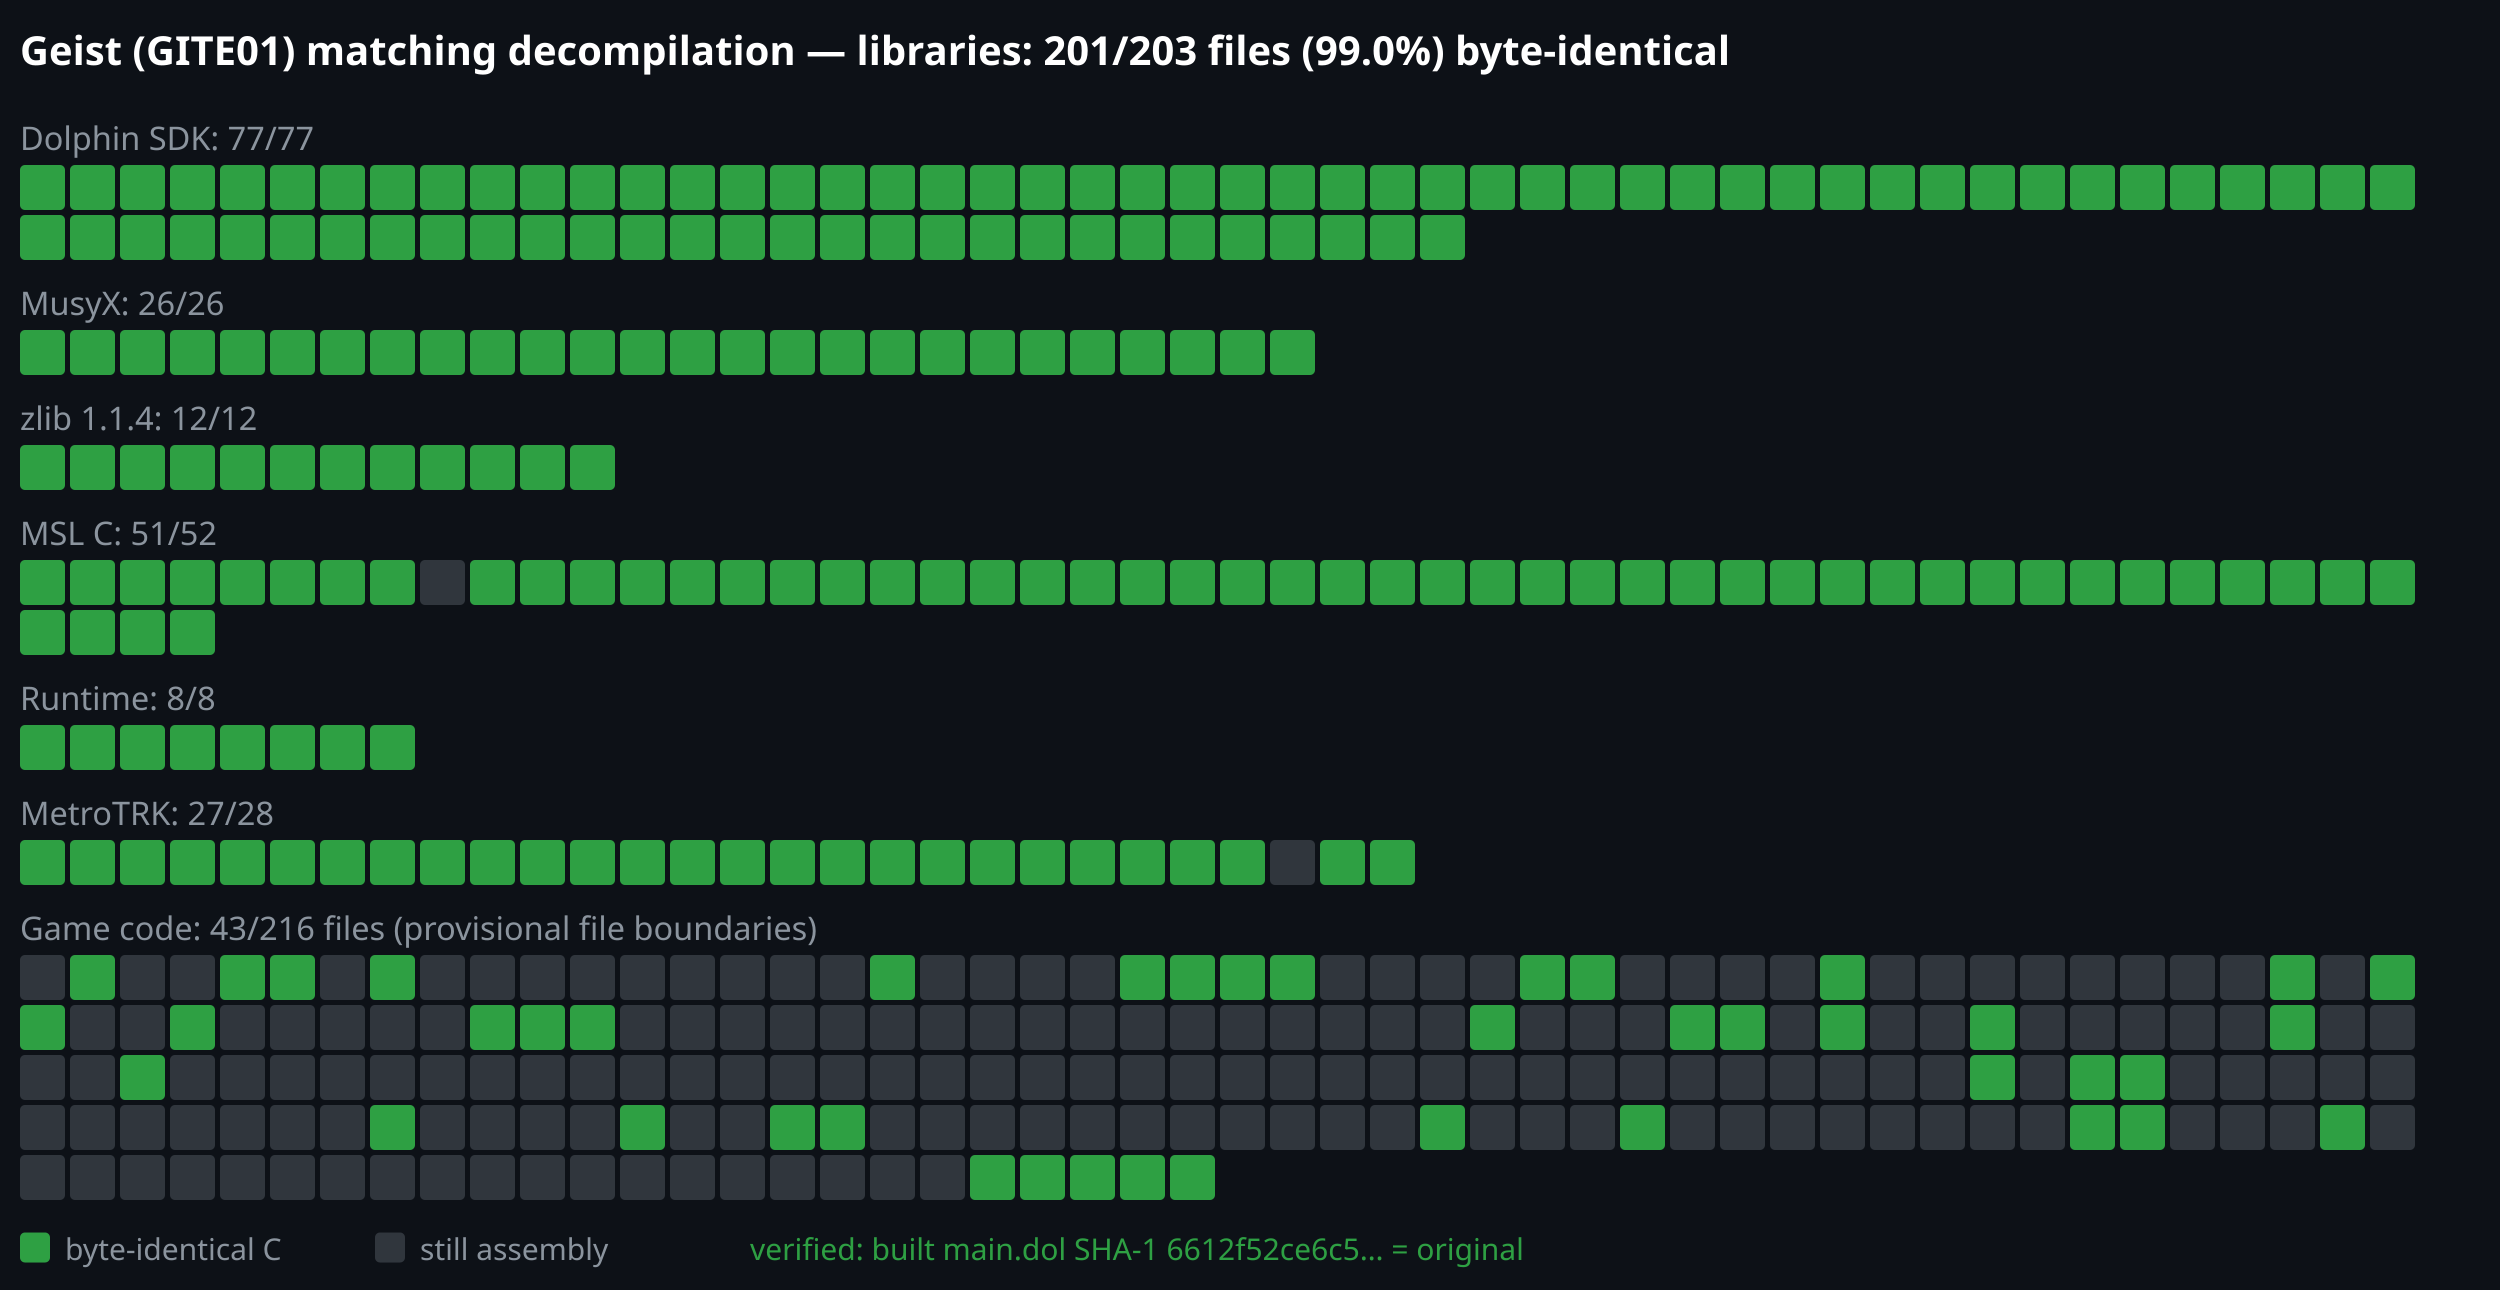
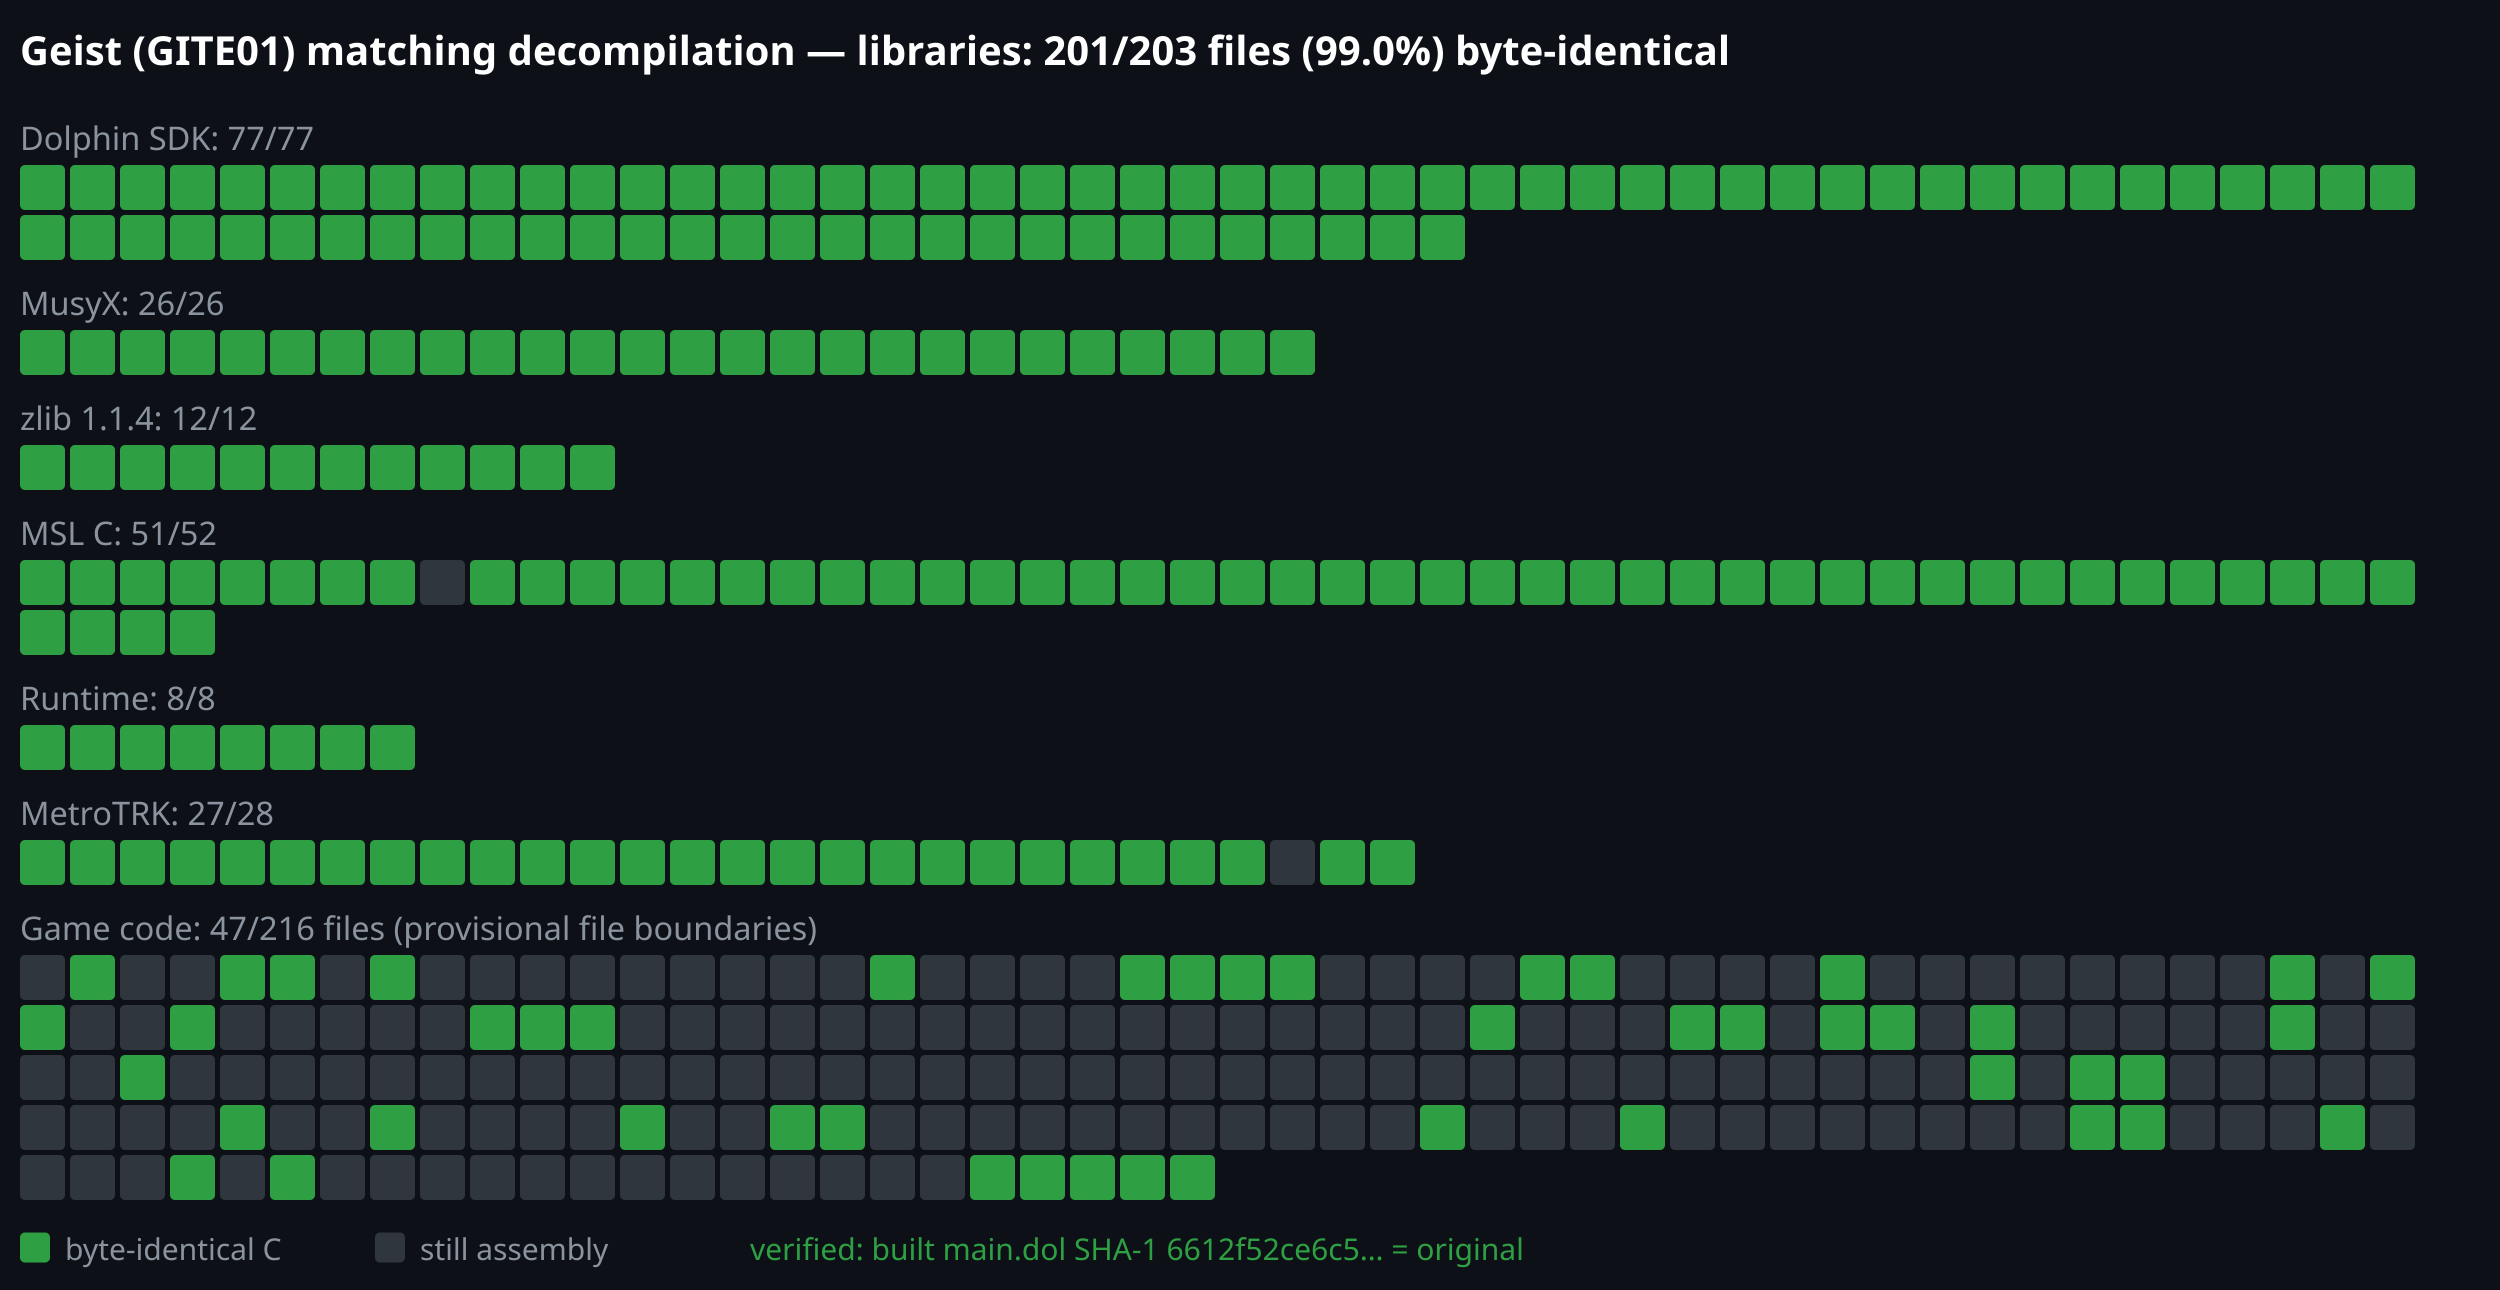
<svg xmlns="http://www.w3.org/2000/svg" viewBox="0 0 1000 516" width="1000" height="516">
  <rect width="1000" height="516" fill="#0d1117" />
  <text x="8" y="26" font-family="sans-serif" font-size="16" font-weight="bold" fill="#ffffff">Geist (GITE01) matching decompilation — libraries: 201/203 files (99.0%) byte-identical</text>
  <text x="8" y="60" font-family="sans-serif" font-size="13" font-weight="normal" fill="#8b949e">Dolphin SDK: 77/77</text>
  <rect x="8" y="66" width="18" height="18" rx="2" fill="#2ea043" />
  <rect x="28" y="66" width="18" height="18" rx="2" fill="#2ea043" />
  <rect x="48" y="66" width="18" height="18" rx="2" fill="#2ea043" />
  <rect x="68" y="66" width="18" height="18" rx="2" fill="#2ea043" />
  <rect x="88" y="66" width="18" height="18" rx="2" fill="#2ea043" />
  <rect x="108" y="66" width="18" height="18" rx="2" fill="#2ea043" />
  <rect x="128" y="66" width="18" height="18" rx="2" fill="#2ea043" />
  <rect x="148" y="66" width="18" height="18" rx="2" fill="#2ea043" />
  <rect x="168" y="66" width="18" height="18" rx="2" fill="#2ea043" />
  <rect x="188" y="66" width="18" height="18" rx="2" fill="#2ea043" />
  <rect x="208" y="66" width="18" height="18" rx="2" fill="#2ea043" />
  <rect x="228" y="66" width="18" height="18" rx="2" fill="#2ea043" />
  <rect x="248" y="66" width="18" height="18" rx="2" fill="#2ea043" />
  <rect x="268" y="66" width="18" height="18" rx="2" fill="#2ea043" />
  <rect x="288" y="66" width="18" height="18" rx="2" fill="#2ea043" />
  <rect x="308" y="66" width="18" height="18" rx="2" fill="#2ea043" />
  <rect x="328" y="66" width="18" height="18" rx="2" fill="#2ea043" />
  <rect x="348" y="66" width="18" height="18" rx="2" fill="#2ea043" />
  <rect x="368" y="66" width="18" height="18" rx="2" fill="#2ea043" />
  <rect x="388" y="66" width="18" height="18" rx="2" fill="#2ea043" />
  <rect x="408" y="66" width="18" height="18" rx="2" fill="#2ea043" />
  <rect x="428" y="66" width="18" height="18" rx="2" fill="#2ea043" />
  <rect x="448" y="66" width="18" height="18" rx="2" fill="#2ea043" />
  <rect x="468" y="66" width="18" height="18" rx="2" fill="#2ea043" />
  <rect x="488" y="66" width="18" height="18" rx="2" fill="#2ea043" />
  <rect x="508" y="66" width="18" height="18" rx="2" fill="#2ea043" />
  <rect x="528" y="66" width="18" height="18" rx="2" fill="#2ea043" />
  <rect x="548" y="66" width="18" height="18" rx="2" fill="#2ea043" />
  <rect x="568" y="66" width="18" height="18" rx="2" fill="#2ea043" />
  <rect x="588" y="66" width="18" height="18" rx="2" fill="#2ea043" />
  <rect x="608" y="66" width="18" height="18" rx="2" fill="#2ea043" />
  <rect x="628" y="66" width="18" height="18" rx="2" fill="#2ea043" />
  <rect x="648" y="66" width="18" height="18" rx="2" fill="#2ea043" />
  <rect x="668" y="66" width="18" height="18" rx="2" fill="#2ea043" />
  <rect x="688" y="66" width="18" height="18" rx="2" fill="#2ea043" />
  <rect x="708" y="66" width="18" height="18" rx="2" fill="#2ea043" />
  <rect x="728" y="66" width="18" height="18" rx="2" fill="#2ea043" />
  <rect x="748" y="66" width="18" height="18" rx="2" fill="#2ea043" />
  <rect x="768" y="66" width="18" height="18" rx="2" fill="#2ea043" />
  <rect x="788" y="66" width="18" height="18" rx="2" fill="#2ea043" />
  <rect x="808" y="66" width="18" height="18" rx="2" fill="#2ea043" />
  <rect x="828" y="66" width="18" height="18" rx="2" fill="#2ea043" />
  <rect x="848" y="66" width="18" height="18" rx="2" fill="#2ea043" />
  <rect x="868" y="66" width="18" height="18" rx="2" fill="#2ea043" />
  <rect x="888" y="66" width="18" height="18" rx="2" fill="#2ea043" />
  <rect x="908" y="66" width="18" height="18" rx="2" fill="#2ea043" />
  <rect x="928" y="66" width="18" height="18" rx="2" fill="#2ea043" />
  <rect x="948" y="66" width="18" height="18" rx="2" fill="#2ea043" />
  <rect x="8" y="86" width="18" height="18" rx="2" fill="#2ea043" />
  <rect x="28" y="86" width="18" height="18" rx="2" fill="#2ea043" />
  <rect x="48" y="86" width="18" height="18" rx="2" fill="#2ea043" />
  <rect x="68" y="86" width="18" height="18" rx="2" fill="#2ea043" />
  <rect x="88" y="86" width="18" height="18" rx="2" fill="#2ea043" />
  <rect x="108" y="86" width="18" height="18" rx="2" fill="#2ea043" />
  <rect x="128" y="86" width="18" height="18" rx="2" fill="#2ea043" />
  <rect x="148" y="86" width="18" height="18" rx="2" fill="#2ea043" />
  <rect x="168" y="86" width="18" height="18" rx="2" fill="#2ea043" />
  <rect x="188" y="86" width="18" height="18" rx="2" fill="#2ea043" />
  <rect x="208" y="86" width="18" height="18" rx="2" fill="#2ea043" />
  <rect x="228" y="86" width="18" height="18" rx="2" fill="#2ea043" />
  <rect x="248" y="86" width="18" height="18" rx="2" fill="#2ea043" />
  <rect x="268" y="86" width="18" height="18" rx="2" fill="#2ea043" />
  <rect x="288" y="86" width="18" height="18" rx="2" fill="#2ea043" />
  <rect x="308" y="86" width="18" height="18" rx="2" fill="#2ea043" />
  <rect x="328" y="86" width="18" height="18" rx="2" fill="#2ea043" />
  <rect x="348" y="86" width="18" height="18" rx="2" fill="#2ea043" />
  <rect x="368" y="86" width="18" height="18" rx="2" fill="#2ea043" />
  <rect x="388" y="86" width="18" height="18" rx="2" fill="#2ea043" />
  <rect x="408" y="86" width="18" height="18" rx="2" fill="#2ea043" />
  <rect x="428" y="86" width="18" height="18" rx="2" fill="#2ea043" />
  <rect x="448" y="86" width="18" height="18" rx="2" fill="#2ea043" />
  <rect x="468" y="86" width="18" height="18" rx="2" fill="#2ea043" />
  <rect x="488" y="86" width="18" height="18" rx="2" fill="#2ea043" />
  <rect x="508" y="86" width="18" height="18" rx="2" fill="#2ea043" />
  <rect x="528" y="86" width="18" height="18" rx="2" fill="#2ea043" />
  <rect x="548" y="86" width="18" height="18" rx="2" fill="#2ea043" />
  <rect x="568" y="86" width="18" height="18" rx="2" fill="#2ea043" />
  <text x="8" y="126" font-family="sans-serif" font-size="13" font-weight="normal" fill="#8b949e">MusyX: 26/26</text>
  <rect x="8" y="132" width="18" height="18" rx="2" fill="#2ea043" />
  <rect x="28" y="132" width="18" height="18" rx="2" fill="#2ea043" />
  <rect x="48" y="132" width="18" height="18" rx="2" fill="#2ea043" />
  <rect x="68" y="132" width="18" height="18" rx="2" fill="#2ea043" />
  <rect x="88" y="132" width="18" height="18" rx="2" fill="#2ea043" />
  <rect x="108" y="132" width="18" height="18" rx="2" fill="#2ea043" />
  <rect x="128" y="132" width="18" height="18" rx="2" fill="#2ea043" />
  <rect x="148" y="132" width="18" height="18" rx="2" fill="#2ea043" />
  <rect x="168" y="132" width="18" height="18" rx="2" fill="#2ea043" />
  <rect x="188" y="132" width="18" height="18" rx="2" fill="#2ea043" />
  <rect x="208" y="132" width="18" height="18" rx="2" fill="#2ea043" />
  <rect x="228" y="132" width="18" height="18" rx="2" fill="#2ea043" />
  <rect x="248" y="132" width="18" height="18" rx="2" fill="#2ea043" />
  <rect x="268" y="132" width="18" height="18" rx="2" fill="#2ea043" />
  <rect x="288" y="132" width="18" height="18" rx="2" fill="#2ea043" />
  <rect x="308" y="132" width="18" height="18" rx="2" fill="#2ea043" />
  <rect x="328" y="132" width="18" height="18" rx="2" fill="#2ea043" />
  <rect x="348" y="132" width="18" height="18" rx="2" fill="#2ea043" />
  <rect x="368" y="132" width="18" height="18" rx="2" fill="#2ea043" />
  <rect x="388" y="132" width="18" height="18" rx="2" fill="#2ea043" />
  <rect x="408" y="132" width="18" height="18" rx="2" fill="#2ea043" />
  <rect x="428" y="132" width="18" height="18" rx="2" fill="#2ea043" />
  <rect x="448" y="132" width="18" height="18" rx="2" fill="#2ea043" />
  <rect x="468" y="132" width="18" height="18" rx="2" fill="#2ea043" />
  <rect x="488" y="132" width="18" height="18" rx="2" fill="#2ea043" />
  <rect x="508" y="132" width="18" height="18" rx="2" fill="#2ea043" />
  <text x="8" y="172" font-family="sans-serif" font-size="13" font-weight="normal" fill="#8b949e">zlib 1.1.4: 12/12</text>
  <rect x="8" y="178" width="18" height="18" rx="2" fill="#2ea043" />
  <rect x="28" y="178" width="18" height="18" rx="2" fill="#2ea043" />
  <rect x="48" y="178" width="18" height="18" rx="2" fill="#2ea043" />
  <rect x="68" y="178" width="18" height="18" rx="2" fill="#2ea043" />
  <rect x="88" y="178" width="18" height="18" rx="2" fill="#2ea043" />
  <rect x="108" y="178" width="18" height="18" rx="2" fill="#2ea043" />
  <rect x="128" y="178" width="18" height="18" rx="2" fill="#2ea043" />
  <rect x="148" y="178" width="18" height="18" rx="2" fill="#2ea043" />
  <rect x="168" y="178" width="18" height="18" rx="2" fill="#2ea043" />
  <rect x="188" y="178" width="18" height="18" rx="2" fill="#2ea043" />
  <rect x="208" y="178" width="18" height="18" rx="2" fill="#2ea043" />
  <rect x="228" y="178" width="18" height="18" rx="2" fill="#2ea043" />
  <text x="8" y="218" font-family="sans-serif" font-size="13" font-weight="normal" fill="#8b949e">MSL C: 51/52</text>
  <rect x="8" y="224" width="18" height="18" rx="2" fill="#2ea043" />
  <rect x="28" y="224" width="18" height="18" rx="2" fill="#2ea043" />
  <rect x="48" y="224" width="18" height="18" rx="2" fill="#2ea043" />
  <rect x="68" y="224" width="18" height="18" rx="2" fill="#2ea043" />
  <rect x="88" y="224" width="18" height="18" rx="2" fill="#2ea043" />
  <rect x="108" y="224" width="18" height="18" rx="2" fill="#2ea043" />
  <rect x="128" y="224" width="18" height="18" rx="2" fill="#2ea043" />
  <rect x="148" y="224" width="18" height="18" rx="2" fill="#2ea043" />
  <rect x="168" y="224" width="18" height="18" rx="2" fill="#30363d" />
  <rect x="188" y="224" width="18" height="18" rx="2" fill="#2ea043" />
  <rect x="208" y="224" width="18" height="18" rx="2" fill="#2ea043" />
  <rect x="228" y="224" width="18" height="18" rx="2" fill="#2ea043" />
  <rect x="248" y="224" width="18" height="18" rx="2" fill="#2ea043" />
  <rect x="268" y="224" width="18" height="18" rx="2" fill="#2ea043" />
  <rect x="288" y="224" width="18" height="18" rx="2" fill="#2ea043" />
  <rect x="308" y="224" width="18" height="18" rx="2" fill="#2ea043" />
  <rect x="328" y="224" width="18" height="18" rx="2" fill="#2ea043" />
  <rect x="348" y="224" width="18" height="18" rx="2" fill="#2ea043" />
  <rect x="368" y="224" width="18" height="18" rx="2" fill="#2ea043" />
  <rect x="388" y="224" width="18" height="18" rx="2" fill="#2ea043" />
  <rect x="408" y="224" width="18" height="18" rx="2" fill="#2ea043" />
  <rect x="428" y="224" width="18" height="18" rx="2" fill="#2ea043" />
  <rect x="448" y="224" width="18" height="18" rx="2" fill="#2ea043" />
  <rect x="468" y="224" width="18" height="18" rx="2" fill="#2ea043" />
  <rect x="488" y="224" width="18" height="18" rx="2" fill="#2ea043" />
  <rect x="508" y="224" width="18" height="18" rx="2" fill="#2ea043" />
  <rect x="528" y="224" width="18" height="18" rx="2" fill="#2ea043" />
  <rect x="548" y="224" width="18" height="18" rx="2" fill="#2ea043" />
  <rect x="568" y="224" width="18" height="18" rx="2" fill="#2ea043" />
  <rect x="588" y="224" width="18" height="18" rx="2" fill="#2ea043" />
  <rect x="608" y="224" width="18" height="18" rx="2" fill="#2ea043" />
  <rect x="628" y="224" width="18" height="18" rx="2" fill="#2ea043" />
  <rect x="648" y="224" width="18" height="18" rx="2" fill="#2ea043" />
  <rect x="668" y="224" width="18" height="18" rx="2" fill="#2ea043" />
  <rect x="688" y="224" width="18" height="18" rx="2" fill="#2ea043" />
  <rect x="708" y="224" width="18" height="18" rx="2" fill="#2ea043" />
  <rect x="728" y="224" width="18" height="18" rx="2" fill="#2ea043" />
  <rect x="748" y="224" width="18" height="18" rx="2" fill="#2ea043" />
  <rect x="768" y="224" width="18" height="18" rx="2" fill="#2ea043" />
  <rect x="788" y="224" width="18" height="18" rx="2" fill="#2ea043" />
  <rect x="808" y="224" width="18" height="18" rx="2" fill="#2ea043" />
  <rect x="828" y="224" width="18" height="18" rx="2" fill="#2ea043" />
  <rect x="848" y="224" width="18" height="18" rx="2" fill="#2ea043" />
  <rect x="868" y="224" width="18" height="18" rx="2" fill="#2ea043" />
  <rect x="888" y="224" width="18" height="18" rx="2" fill="#2ea043" />
  <rect x="908" y="224" width="18" height="18" rx="2" fill="#2ea043" />
  <rect x="928" y="224" width="18" height="18" rx="2" fill="#2ea043" />
  <rect x="948" y="224" width="18" height="18" rx="2" fill="#2ea043" />
  <rect x="8" y="244" width="18" height="18" rx="2" fill="#2ea043" />
  <rect x="28" y="244" width="18" height="18" rx="2" fill="#2ea043" />
  <rect x="48" y="244" width="18" height="18" rx="2" fill="#2ea043" />
  <rect x="68" y="244" width="18" height="18" rx="2" fill="#2ea043" />
  <text x="8" y="284" font-family="sans-serif" font-size="13" font-weight="normal" fill="#8b949e">Runtime: 8/8</text>
  <rect x="8" y="290" width="18" height="18" rx="2" fill="#2ea043" />
  <rect x="28" y="290" width="18" height="18" rx="2" fill="#2ea043" />
  <rect x="48" y="290" width="18" height="18" rx="2" fill="#2ea043" />
  <rect x="68" y="290" width="18" height="18" rx="2" fill="#2ea043" />
  <rect x="88" y="290" width="18" height="18" rx="2" fill="#2ea043" />
  <rect x="108" y="290" width="18" height="18" rx="2" fill="#2ea043" />
  <rect x="128" y="290" width="18" height="18" rx="2" fill="#2ea043" />
  <rect x="148" y="290" width="18" height="18" rx="2" fill="#2ea043" />
  <text x="8" y="330" font-family="sans-serif" font-size="13" font-weight="normal" fill="#8b949e">MetroTRK: 27/28</text>
  <rect x="8" y="336" width="18" height="18" rx="2" fill="#2ea043" />
  <rect x="28" y="336" width="18" height="18" rx="2" fill="#2ea043" />
  <rect x="48" y="336" width="18" height="18" rx="2" fill="#2ea043" />
  <rect x="68" y="336" width="18" height="18" rx="2" fill="#2ea043" />
  <rect x="88" y="336" width="18" height="18" rx="2" fill="#2ea043" />
  <rect x="108" y="336" width="18" height="18" rx="2" fill="#2ea043" />
  <rect x="128" y="336" width="18" height="18" rx="2" fill="#2ea043" />
  <rect x="148" y="336" width="18" height="18" rx="2" fill="#2ea043" />
  <rect x="168" y="336" width="18" height="18" rx="2" fill="#2ea043" />
  <rect x="188" y="336" width="18" height="18" rx="2" fill="#2ea043" />
  <rect x="208" y="336" width="18" height="18" rx="2" fill="#2ea043" />
  <rect x="228" y="336" width="18" height="18" rx="2" fill="#2ea043" />
  <rect x="248" y="336" width="18" height="18" rx="2" fill="#2ea043" />
  <rect x="268" y="336" width="18" height="18" rx="2" fill="#2ea043" />
  <rect x="288" y="336" width="18" height="18" rx="2" fill="#2ea043" />
  <rect x="308" y="336" width="18" height="18" rx="2" fill="#2ea043" />
  <rect x="328" y="336" width="18" height="18" rx="2" fill="#2ea043" />
  <rect x="348" y="336" width="18" height="18" rx="2" fill="#2ea043" />
  <rect x="368" y="336" width="18" height="18" rx="2" fill="#2ea043" />
  <rect x="388" y="336" width="18" height="18" rx="2" fill="#2ea043" />
  <rect x="408" y="336" width="18" height="18" rx="2" fill="#2ea043" />
  <rect x="428" y="336" width="18" height="18" rx="2" fill="#2ea043" />
  <rect x="448" y="336" width="18" height="18" rx="2" fill="#2ea043" />
  <rect x="468" y="336" width="18" height="18" rx="2" fill="#2ea043" />
  <rect x="488" y="336" width="18" height="18" rx="2" fill="#2ea043" />
  <rect x="508" y="336" width="18" height="18" rx="2" fill="#30363d" />
  <rect x="528" y="336" width="18" height="18" rx="2" fill="#2ea043" />
  <rect x="548" y="336" width="18" height="18" rx="2" fill="#2ea043" />
-   <text x="8" y="376" font-family="sans-serif" font-size="13" font-weight="normal" fill="#8b949e">Game code: 43/216 files (provisional file boundaries)</text>
+   <text x="8" y="376" font-family="sans-serif" font-size="13" font-weight="normal" fill="#8b949e">Game code: 47/216 files (provisional file boundaries)</text>
  <rect x="8" y="382" width="18" height="18" rx="2" fill="#30363d" />
  <rect x="28" y="382" width="18" height="18" rx="2" fill="#2ea043" />
  <rect x="48" y="382" width="18" height="18" rx="2" fill="#30363d" />
  <rect x="68" y="382" width="18" height="18" rx="2" fill="#30363d" />
  <rect x="88" y="382" width="18" height="18" rx="2" fill="#2ea043" />
  <rect x="108" y="382" width="18" height="18" rx="2" fill="#2ea043" />
  <rect x="128" y="382" width="18" height="18" rx="2" fill="#30363d" />
  <rect x="148" y="382" width="18" height="18" rx="2" fill="#2ea043" />
  <rect x="168" y="382" width="18" height="18" rx="2" fill="#30363d" />
  <rect x="188" y="382" width="18" height="18" rx="2" fill="#30363d" />
  <rect x="208" y="382" width="18" height="18" rx="2" fill="#30363d" />
  <rect x="228" y="382" width="18" height="18" rx="2" fill="#30363d" />
  <rect x="248" y="382" width="18" height="18" rx="2" fill="#30363d" />
  <rect x="268" y="382" width="18" height="18" rx="2" fill="#30363d" />
  <rect x="288" y="382" width="18" height="18" rx="2" fill="#30363d" />
  <rect x="308" y="382" width="18" height="18" rx="2" fill="#30363d" />
  <rect x="328" y="382" width="18" height="18" rx="2" fill="#30363d" />
  <rect x="348" y="382" width="18" height="18" rx="2" fill="#2ea043" />
  <rect x="368" y="382" width="18" height="18" rx="2" fill="#30363d" />
  <rect x="388" y="382" width="18" height="18" rx="2" fill="#30363d" />
  <rect x="408" y="382" width="18" height="18" rx="2" fill="#30363d" />
  <rect x="428" y="382" width="18" height="18" rx="2" fill="#30363d" />
  <rect x="448" y="382" width="18" height="18" rx="2" fill="#2ea043" />
  <rect x="468" y="382" width="18" height="18" rx="2" fill="#2ea043" />
  <rect x="488" y="382" width="18" height="18" rx="2" fill="#2ea043" />
  <rect x="508" y="382" width="18" height="18" rx="2" fill="#2ea043" />
  <rect x="528" y="382" width="18" height="18" rx="2" fill="#30363d" />
  <rect x="548" y="382" width="18" height="18" rx="2" fill="#30363d" />
  <rect x="568" y="382" width="18" height="18" rx="2" fill="#30363d" />
  <rect x="588" y="382" width="18" height="18" rx="2" fill="#30363d" />
  <rect x="608" y="382" width="18" height="18" rx="2" fill="#2ea043" />
  <rect x="628" y="382" width="18" height="18" rx="2" fill="#2ea043" />
  <rect x="648" y="382" width="18" height="18" rx="2" fill="#30363d" />
  <rect x="668" y="382" width="18" height="18" rx="2" fill="#30363d" />
  <rect x="688" y="382" width="18" height="18" rx="2" fill="#30363d" />
  <rect x="708" y="382" width="18" height="18" rx="2" fill="#30363d" />
  <rect x="728" y="382" width="18" height="18" rx="2" fill="#2ea043" />
  <rect x="748" y="382" width="18" height="18" rx="2" fill="#30363d" />
  <rect x="768" y="382" width="18" height="18" rx="2" fill="#30363d" />
  <rect x="788" y="382" width="18" height="18" rx="2" fill="#30363d" />
  <rect x="808" y="382" width="18" height="18" rx="2" fill="#30363d" />
  <rect x="828" y="382" width="18" height="18" rx="2" fill="#30363d" />
  <rect x="848" y="382" width="18" height="18" rx="2" fill="#30363d" />
  <rect x="868" y="382" width="18" height="18" rx="2" fill="#30363d" />
  <rect x="888" y="382" width="18" height="18" rx="2" fill="#30363d" />
  <rect x="908" y="382" width="18" height="18" rx="2" fill="#2ea043" />
  <rect x="928" y="382" width="18" height="18" rx="2" fill="#30363d" />
  <rect x="948" y="382" width="18" height="18" rx="2" fill="#2ea043" />
  <rect x="8" y="402" width="18" height="18" rx="2" fill="#2ea043" />
  <rect x="28" y="402" width="18" height="18" rx="2" fill="#30363d" />
  <rect x="48" y="402" width="18" height="18" rx="2" fill="#30363d" />
  <rect x="68" y="402" width="18" height="18" rx="2" fill="#2ea043" />
  <rect x="88" y="402" width="18" height="18" rx="2" fill="#30363d" />
  <rect x="108" y="402" width="18" height="18" rx="2" fill="#30363d" />
  <rect x="128" y="402" width="18" height="18" rx="2" fill="#30363d" />
  <rect x="148" y="402" width="18" height="18" rx="2" fill="#30363d" />
  <rect x="168" y="402" width="18" height="18" rx="2" fill="#30363d" />
  <rect x="188" y="402" width="18" height="18" rx="2" fill="#2ea043" />
  <rect x="208" y="402" width="18" height="18" rx="2" fill="#2ea043" />
  <rect x="228" y="402" width="18" height="18" rx="2" fill="#2ea043" />
  <rect x="248" y="402" width="18" height="18" rx="2" fill="#30363d" />
  <rect x="268" y="402" width="18" height="18" rx="2" fill="#30363d" />
  <rect x="288" y="402" width="18" height="18" rx="2" fill="#30363d" />
  <rect x="308" y="402" width="18" height="18" rx="2" fill="#30363d" />
  <rect x="328" y="402" width="18" height="18" rx="2" fill="#30363d" />
  <rect x="348" y="402" width="18" height="18" rx="2" fill="#30363d" />
  <rect x="368" y="402" width="18" height="18" rx="2" fill="#30363d" />
  <rect x="388" y="402" width="18" height="18" rx="2" fill="#30363d" />
  <rect x="408" y="402" width="18" height="18" rx="2" fill="#30363d" />
  <rect x="428" y="402" width="18" height="18" rx="2" fill="#30363d" />
  <rect x="448" y="402" width="18" height="18" rx="2" fill="#30363d" />
  <rect x="468" y="402" width="18" height="18" rx="2" fill="#30363d" />
  <rect x="488" y="402" width="18" height="18" rx="2" fill="#30363d" />
  <rect x="508" y="402" width="18" height="18" rx="2" fill="#30363d" />
  <rect x="528" y="402" width="18" height="18" rx="2" fill="#30363d" />
  <rect x="548" y="402" width="18" height="18" rx="2" fill="#30363d" />
  <rect x="568" y="402" width="18" height="18" rx="2" fill="#30363d" />
  <rect x="588" y="402" width="18" height="18" rx="2" fill="#2ea043" />
  <rect x="608" y="402" width="18" height="18" rx="2" fill="#30363d" />
  <rect x="628" y="402" width="18" height="18" rx="2" fill="#30363d" />
  <rect x="648" y="402" width="18" height="18" rx="2" fill="#30363d" />
  <rect x="668" y="402" width="18" height="18" rx="2" fill="#2ea043" />
  <rect x="688" y="402" width="18" height="18" rx="2" fill="#2ea043" />
  <rect x="708" y="402" width="18" height="18" rx="2" fill="#30363d" />
  <rect x="728" y="402" width="18" height="18" rx="2" fill="#2ea043" />
-   <rect x="748" y="402" width="18" height="18" rx="2" fill="#30363d" />
+   <rect x="748" y="402" width="18" height="18" rx="2" fill="#2ea043" />
  <rect x="768" y="402" width="18" height="18" rx="2" fill="#30363d" />
  <rect x="788" y="402" width="18" height="18" rx="2" fill="#2ea043" />
  <rect x="808" y="402" width="18" height="18" rx="2" fill="#30363d" />
  <rect x="828" y="402" width="18" height="18" rx="2" fill="#30363d" />
  <rect x="848" y="402" width="18" height="18" rx="2" fill="#30363d" />
  <rect x="868" y="402" width="18" height="18" rx="2" fill="#30363d" />
  <rect x="888" y="402" width="18" height="18" rx="2" fill="#30363d" />
  <rect x="908" y="402" width="18" height="18" rx="2" fill="#2ea043" />
  <rect x="928" y="402" width="18" height="18" rx="2" fill="#30363d" />
  <rect x="948" y="402" width="18" height="18" rx="2" fill="#30363d" />
  <rect x="8" y="422" width="18" height="18" rx="2" fill="#30363d" />
  <rect x="28" y="422" width="18" height="18" rx="2" fill="#30363d" />
  <rect x="48" y="422" width="18" height="18" rx="2" fill="#2ea043" />
  <rect x="68" y="422" width="18" height="18" rx="2" fill="#30363d" />
  <rect x="88" y="422" width="18" height="18" rx="2" fill="#30363d" />
  <rect x="108" y="422" width="18" height="18" rx="2" fill="#30363d" />
  <rect x="128" y="422" width="18" height="18" rx="2" fill="#30363d" />
  <rect x="148" y="422" width="18" height="18" rx="2" fill="#30363d" />
  <rect x="168" y="422" width="18" height="18" rx="2" fill="#30363d" />
  <rect x="188" y="422" width="18" height="18" rx="2" fill="#30363d" />
  <rect x="208" y="422" width="18" height="18" rx="2" fill="#30363d" />
  <rect x="228" y="422" width="18" height="18" rx="2" fill="#30363d" />
  <rect x="248" y="422" width="18" height="18" rx="2" fill="#30363d" />
  <rect x="268" y="422" width="18" height="18" rx="2" fill="#30363d" />
  <rect x="288" y="422" width="18" height="18" rx="2" fill="#30363d" />
  <rect x="308" y="422" width="18" height="18" rx="2" fill="#30363d" />
  <rect x="328" y="422" width="18" height="18" rx="2" fill="#30363d" />
  <rect x="348" y="422" width="18" height="18" rx="2" fill="#30363d" />
  <rect x="368" y="422" width="18" height="18" rx="2" fill="#30363d" />
  <rect x="388" y="422" width="18" height="18" rx="2" fill="#30363d" />
  <rect x="408" y="422" width="18" height="18" rx="2" fill="#30363d" />
  <rect x="428" y="422" width="18" height="18" rx="2" fill="#30363d" />
  <rect x="448" y="422" width="18" height="18" rx="2" fill="#30363d" />
  <rect x="468" y="422" width="18" height="18" rx="2" fill="#30363d" />
  <rect x="488" y="422" width="18" height="18" rx="2" fill="#30363d" />
  <rect x="508" y="422" width="18" height="18" rx="2" fill="#30363d" />
  <rect x="528" y="422" width="18" height="18" rx="2" fill="#30363d" />
  <rect x="548" y="422" width="18" height="18" rx="2" fill="#30363d" />
  <rect x="568" y="422" width="18" height="18" rx="2" fill="#30363d" />
  <rect x="588" y="422" width="18" height="18" rx="2" fill="#30363d" />
  <rect x="608" y="422" width="18" height="18" rx="2" fill="#30363d" />
  <rect x="628" y="422" width="18" height="18" rx="2" fill="#30363d" />
  <rect x="648" y="422" width="18" height="18" rx="2" fill="#30363d" />
  <rect x="668" y="422" width="18" height="18" rx="2" fill="#30363d" />
  <rect x="688" y="422" width="18" height="18" rx="2" fill="#30363d" />
  <rect x="708" y="422" width="18" height="18" rx="2" fill="#30363d" />
  <rect x="728" y="422" width="18" height="18" rx="2" fill="#30363d" />
  <rect x="748" y="422" width="18" height="18" rx="2" fill="#30363d" />
  <rect x="768" y="422" width="18" height="18" rx="2" fill="#30363d" />
  <rect x="788" y="422" width="18" height="18" rx="2" fill="#2ea043" />
  <rect x="808" y="422" width="18" height="18" rx="2" fill="#30363d" />
  <rect x="828" y="422" width="18" height="18" rx="2" fill="#2ea043" />
  <rect x="848" y="422" width="18" height="18" rx="2" fill="#2ea043" />
  <rect x="868" y="422" width="18" height="18" rx="2" fill="#30363d" />
  <rect x="888" y="422" width="18" height="18" rx="2" fill="#30363d" />
  <rect x="908" y="422" width="18" height="18" rx="2" fill="#30363d" />
  <rect x="928" y="422" width="18" height="18" rx="2" fill="#30363d" />
  <rect x="948" y="422" width="18" height="18" rx="2" fill="#30363d" />
  <rect x="8" y="442" width="18" height="18" rx="2" fill="#30363d" />
  <rect x="28" y="442" width="18" height="18" rx="2" fill="#30363d" />
  <rect x="48" y="442" width="18" height="18" rx="2" fill="#30363d" />
  <rect x="68" y="442" width="18" height="18" rx="2" fill="#30363d" />
-   <rect x="88" y="442" width="18" height="18" rx="2" fill="#30363d" />
+   <rect x="88" y="442" width="18" height="18" rx="2" fill="#2ea043" />
  <rect x="108" y="442" width="18" height="18" rx="2" fill="#30363d" />
  <rect x="128" y="442" width="18" height="18" rx="2" fill="#30363d" />
  <rect x="148" y="442" width="18" height="18" rx="2" fill="#2ea043" />
  <rect x="168" y="442" width="18" height="18" rx="2" fill="#30363d" />
  <rect x="188" y="442" width="18" height="18" rx="2" fill="#30363d" />
  <rect x="208" y="442" width="18" height="18" rx="2" fill="#30363d" />
  <rect x="228" y="442" width="18" height="18" rx="2" fill="#30363d" />
  <rect x="248" y="442" width="18" height="18" rx="2" fill="#2ea043" />
  <rect x="268" y="442" width="18" height="18" rx="2" fill="#30363d" />
  <rect x="288" y="442" width="18" height="18" rx="2" fill="#30363d" />
  <rect x="308" y="442" width="18" height="18" rx="2" fill="#2ea043" />
  <rect x="328" y="442" width="18" height="18" rx="2" fill="#2ea043" />
  <rect x="348" y="442" width="18" height="18" rx="2" fill="#30363d" />
  <rect x="368" y="442" width="18" height="18" rx="2" fill="#30363d" />
  <rect x="388" y="442" width="18" height="18" rx="2" fill="#30363d" />
  <rect x="408" y="442" width="18" height="18" rx="2" fill="#30363d" />
  <rect x="428" y="442" width="18" height="18" rx="2" fill="#30363d" />
  <rect x="448" y="442" width="18" height="18" rx="2" fill="#30363d" />
  <rect x="468" y="442" width="18" height="18" rx="2" fill="#30363d" />
  <rect x="488" y="442" width="18" height="18" rx="2" fill="#30363d" />
  <rect x="508" y="442" width="18" height="18" rx="2" fill="#30363d" />
  <rect x="528" y="442" width="18" height="18" rx="2" fill="#30363d" />
  <rect x="548" y="442" width="18" height="18" rx="2" fill="#30363d" />
  <rect x="568" y="442" width="18" height="18" rx="2" fill="#2ea043" />
  <rect x="588" y="442" width="18" height="18" rx="2" fill="#30363d" />
  <rect x="608" y="442" width="18" height="18" rx="2" fill="#30363d" />
  <rect x="628" y="442" width="18" height="18" rx="2" fill="#30363d" />
  <rect x="648" y="442" width="18" height="18" rx="2" fill="#2ea043" />
  <rect x="668" y="442" width="18" height="18" rx="2" fill="#30363d" />
  <rect x="688" y="442" width="18" height="18" rx="2" fill="#30363d" />
  <rect x="708" y="442" width="18" height="18" rx="2" fill="#30363d" />
  <rect x="728" y="442" width="18" height="18" rx="2" fill="#30363d" />
  <rect x="748" y="442" width="18" height="18" rx="2" fill="#30363d" />
  <rect x="768" y="442" width="18" height="18" rx="2" fill="#30363d" />
  <rect x="788" y="442" width="18" height="18" rx="2" fill="#30363d" />
  <rect x="808" y="442" width="18" height="18" rx="2" fill="#30363d" />
  <rect x="828" y="442" width="18" height="18" rx="2" fill="#2ea043" />
  <rect x="848" y="442" width="18" height="18" rx="2" fill="#2ea043" />
  <rect x="868" y="442" width="18" height="18" rx="2" fill="#30363d" />
  <rect x="888" y="442" width="18" height="18" rx="2" fill="#30363d" />
  <rect x="908" y="442" width="18" height="18" rx="2" fill="#30363d" />
  <rect x="928" y="442" width="18" height="18" rx="2" fill="#2ea043" />
  <rect x="948" y="442" width="18" height="18" rx="2" fill="#30363d" />
  <rect x="8" y="462" width="18" height="18" rx="2" fill="#30363d" />
  <rect x="28" y="462" width="18" height="18" rx="2" fill="#30363d" />
  <rect x="48" y="462" width="18" height="18" rx="2" fill="#30363d" />
-   <rect x="68" y="462" width="18" height="18" rx="2" fill="#30363d" />
+   <rect x="68" y="462" width="18" height="18" rx="2" fill="#2ea043" />
  <rect x="88" y="462" width="18" height="18" rx="2" fill="#30363d" />
-   <rect x="108" y="462" width="18" height="18" rx="2" fill="#30363d" />
+   <rect x="108" y="462" width="18" height="18" rx="2" fill="#2ea043" />
  <rect x="128" y="462" width="18" height="18" rx="2" fill="#30363d" />
  <rect x="148" y="462" width="18" height="18" rx="2" fill="#30363d" />
  <rect x="168" y="462" width="18" height="18" rx="2" fill="#30363d" />
  <rect x="188" y="462" width="18" height="18" rx="2" fill="#30363d" />
  <rect x="208" y="462" width="18" height="18" rx="2" fill="#30363d" />
  <rect x="228" y="462" width="18" height="18" rx="2" fill="#30363d" />
  <rect x="248" y="462" width="18" height="18" rx="2" fill="#30363d" />
  <rect x="268" y="462" width="18" height="18" rx="2" fill="#30363d" />
  <rect x="288" y="462" width="18" height="18" rx="2" fill="#30363d" />
  <rect x="308" y="462" width="18" height="18" rx="2" fill="#30363d" />
  <rect x="328" y="462" width="18" height="18" rx="2" fill="#30363d" />
  <rect x="348" y="462" width="18" height="18" rx="2" fill="#30363d" />
  <rect x="368" y="462" width="18" height="18" rx="2" fill="#30363d" />
  <rect x="388" y="462" width="18" height="18" rx="2" fill="#2ea043" />
  <rect x="408" y="462" width="18" height="18" rx="2" fill="#2ea043" />
  <rect x="428" y="462" width="18" height="18" rx="2" fill="#2ea043" />
  <rect x="448" y="462" width="18" height="18" rx="2" fill="#2ea043" />
  <rect x="468" y="462" width="18" height="18" rx="2" fill="#2ea043" />
  <rect x="8" y="493" width="12" height="12" rx="2" fill="#2ea043" />
  <text x="26" y="504" font-family="sans-serif" font-size="12" font-weight="normal" fill="#8b949e">byte-identical C</text>
  <rect x="150" y="493" width="12" height="12" rx="2" fill="#30363d" />
  <text x="168" y="504" font-family="sans-serif" font-size="12" font-weight="normal" fill="#8b949e">still assembly</text>
  <text x="300" y="504" font-family="sans-serif" font-size="12" font-weight="normal" fill="#2ea043">verified: built main.dol SHA-1 6612f52ce6c5… = original</text>
</svg>
